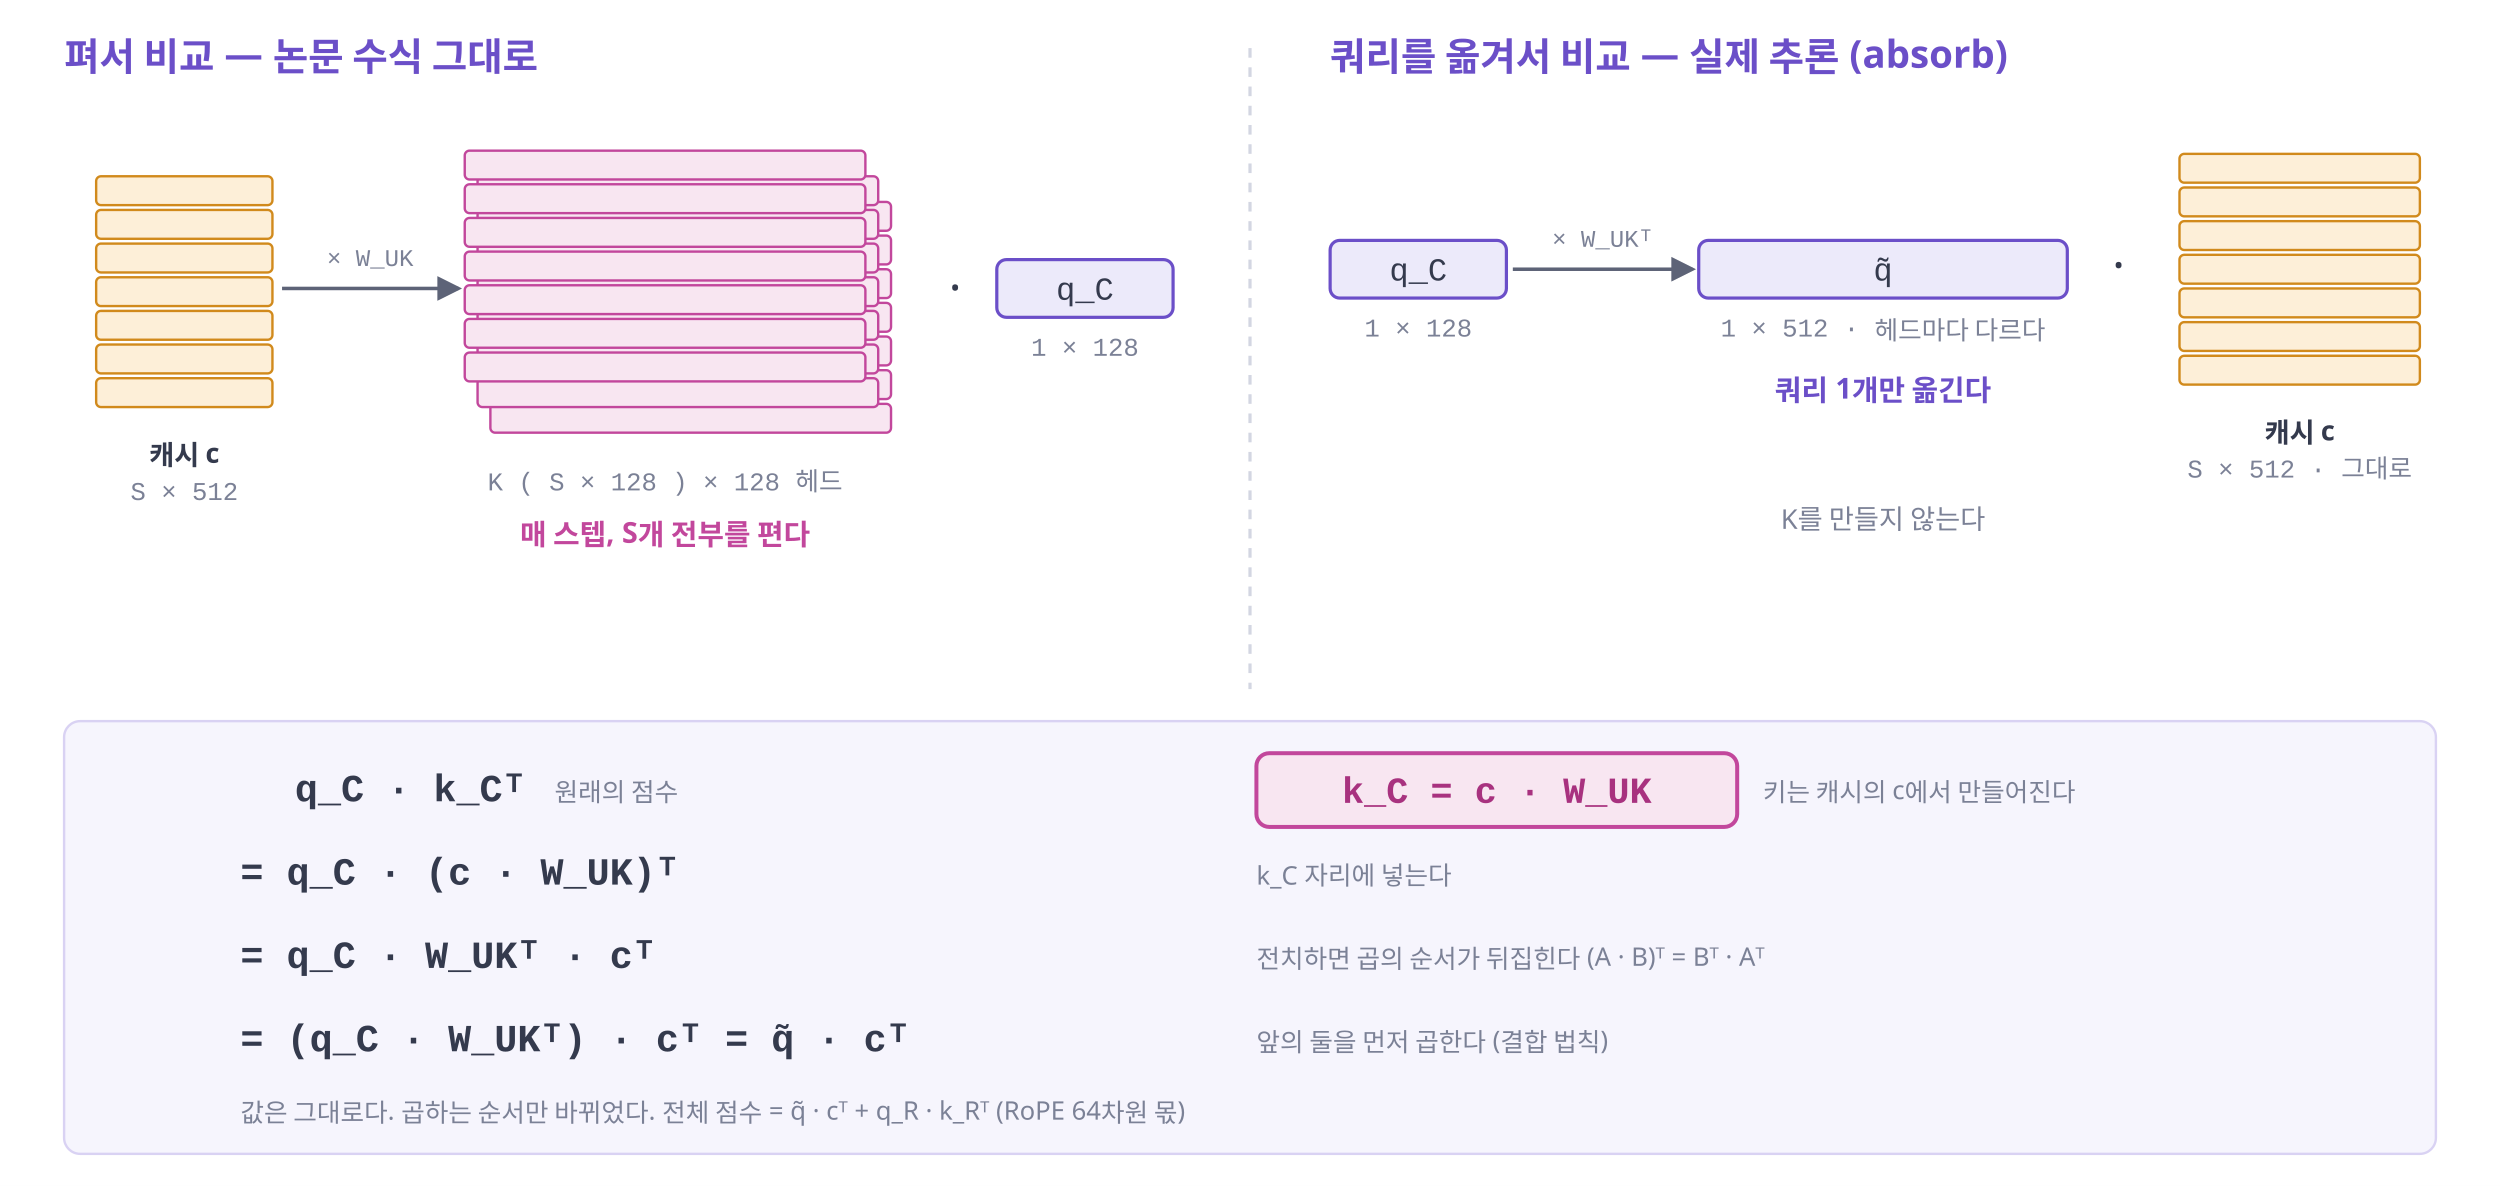
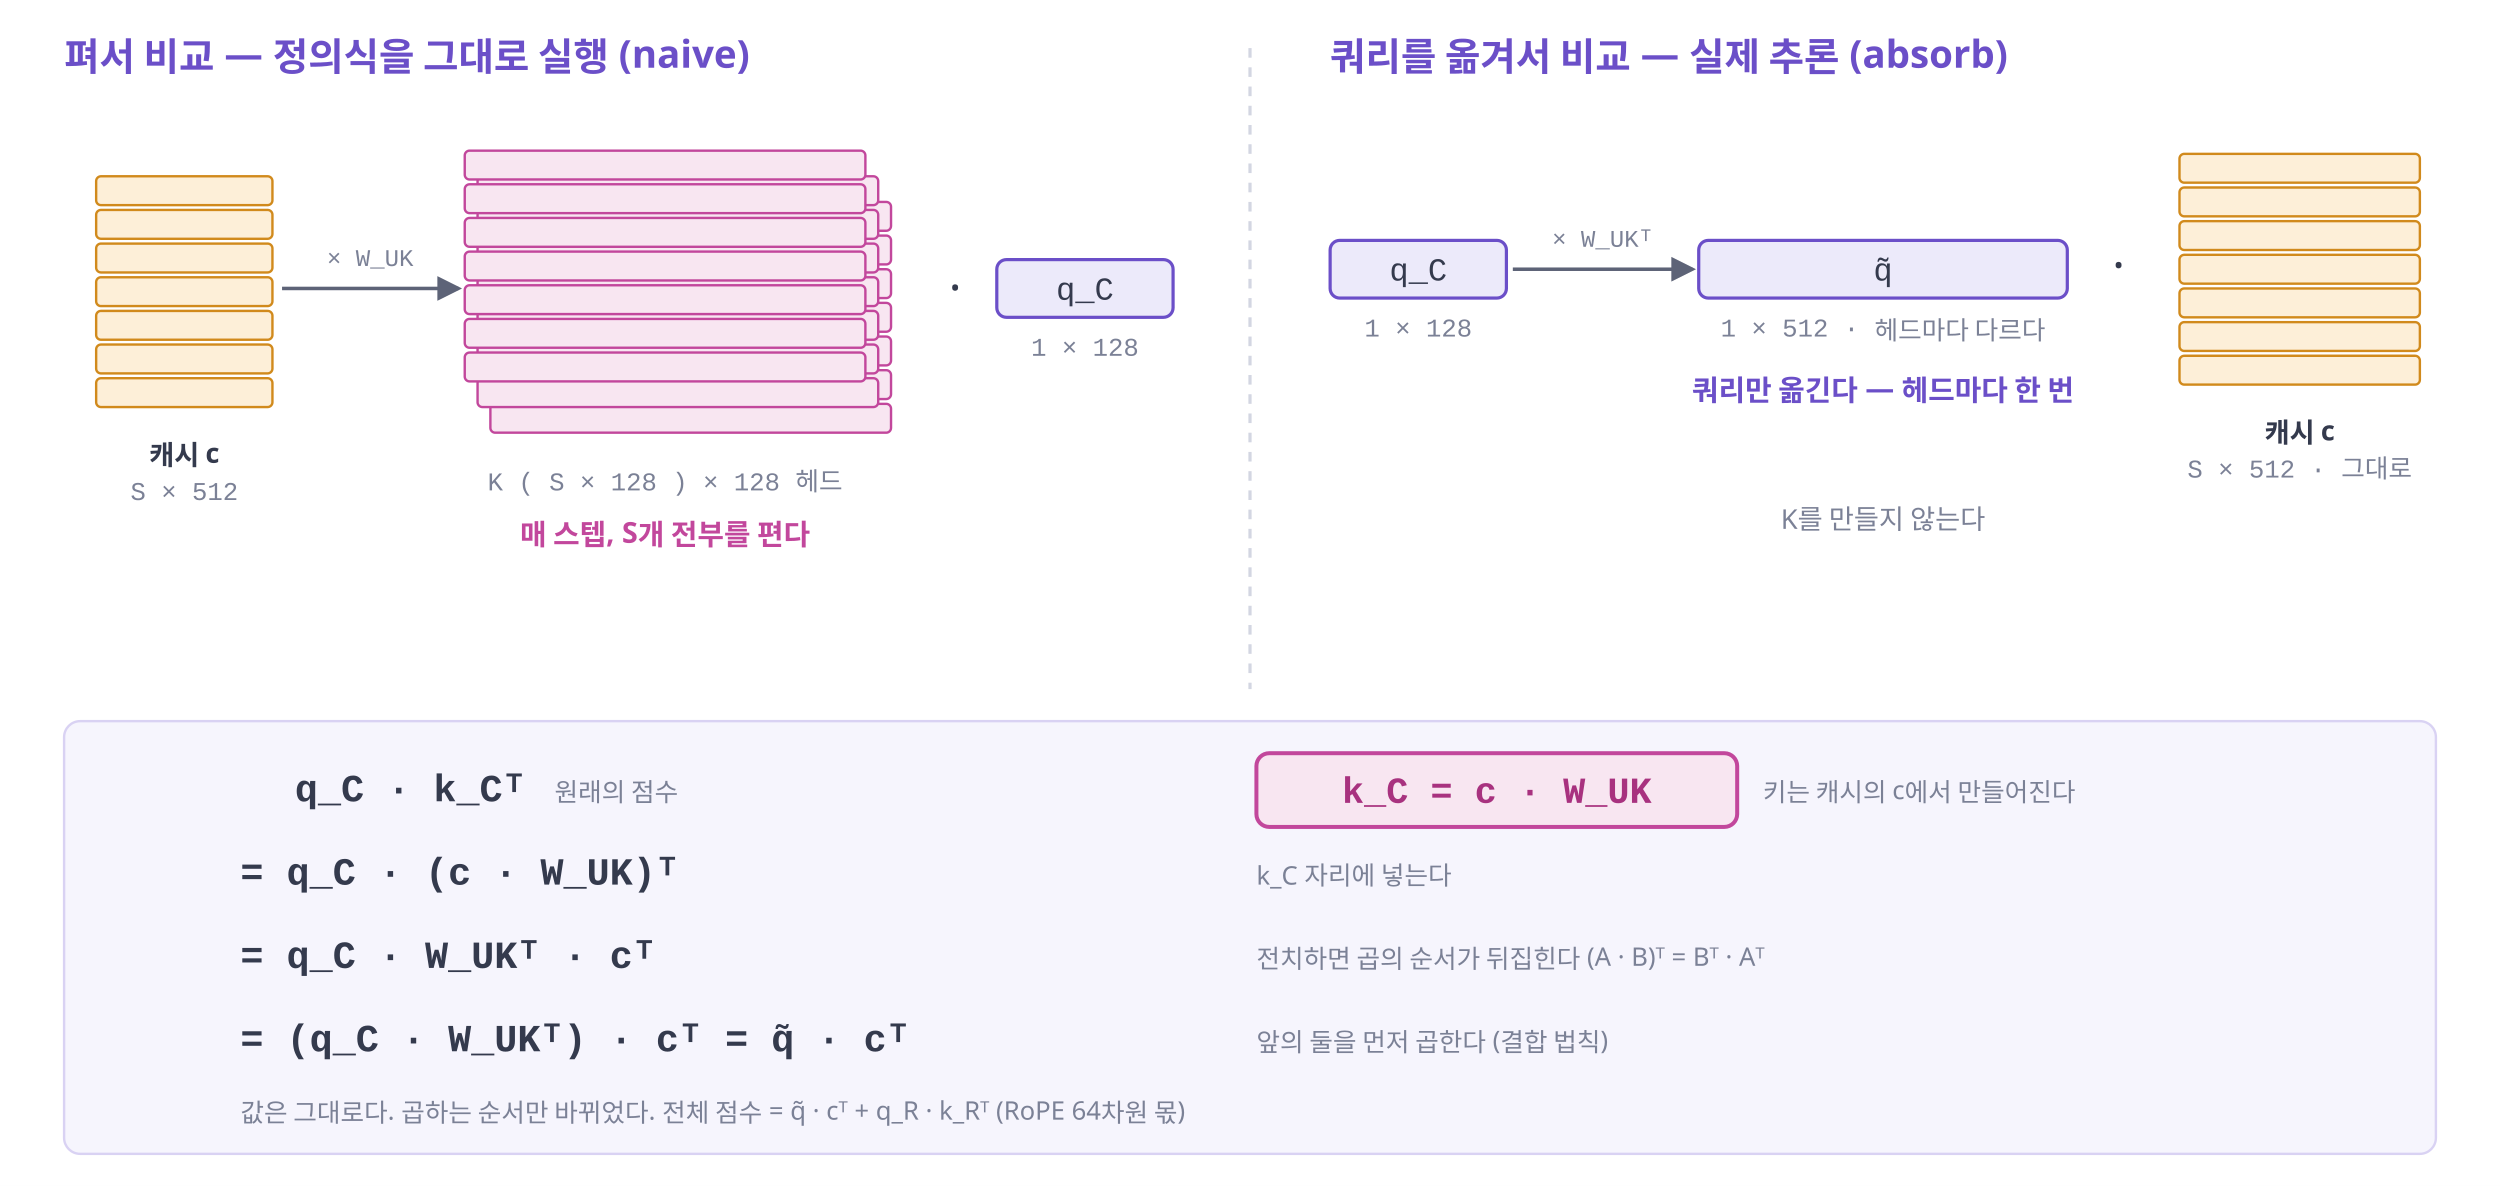
<svg xmlns="http://www.w3.org/2000/svg" viewBox="0 0 1560 740" width="1560" height="740">
  <defs>
    <marker id="ah" viewBox="0 0 10 10" refX="8.5" refY="5" markerWidth="7" markerHeight="7" orient="auto-start-reverse">
      <path d="M0,0 L10,5 L0,10 z" fill="#5d6377" />
    </marker>
  </defs>
  <rect width="100%" height="100%" fill="#ffffff" />
-   <text x="40" y="44" font-family="'Noto Sans KR','Malgun Gothic',sans-serif" font-size="24" text-anchor="start" font-weight="700" fill="#6b4fc8">펴서 비교 — 논문 수식 그대로</text>
+   <text x="40" y="44" font-family="'Noto Sans KR','Malgun Gothic',sans-serif" font-size="24" text-anchor="start" font-weight="700" fill="#6b4fc8">펴서 비교 — 정의식을 그대로 실행 (naive)</text>
  <rect x="60" y="110" width="110" height="18" rx="3" fill="#fdefd8" stroke="#d18a1c" stroke-width="1.5" />
  <rect x="60" y="131" width="110" height="18" rx="3" fill="#fdefd8" stroke="#d18a1c" stroke-width="1.5" />
  <rect x="60" y="152" width="110" height="18" rx="3" fill="#fdefd8" stroke="#d18a1c" stroke-width="1.5" />
  <rect x="60" y="173" width="110" height="18" rx="3" fill="#fdefd8" stroke="#d18a1c" stroke-width="1.5" />
  <rect x="60" y="194" width="110" height="18" rx="3" fill="#fdefd8" stroke="#d18a1c" stroke-width="1.5" />
  <rect x="60" y="215" width="110" height="18" rx="3" fill="#fdefd8" stroke="#d18a1c" stroke-width="1.5" />
  <rect x="60" y="236" width="110" height="18" rx="3" fill="#fdefd8" stroke="#d18a1c" stroke-width="1.5" />
  <text x="115" y="290" font-family="'Noto Sans KR','Malgun Gothic',sans-serif" font-size="17" text-anchor="middle" font-weight="600" fill="#343a4d">캐시 c</text>
  <text x="115" y="312" font-family="Consolas,'Courier New',monospace" font-size="16" text-anchor="middle" font-weight="400" fill="#7b8196">S × 512</text>
  <line x1="176" y1="180" x2="286" y2="180" stroke="#5d6377" stroke-width="2.2" marker-end="url(#ah)" />
  <text x="231" y="166" font-family="Consolas,'Courier New',monospace" font-size="15" text-anchor="middle" font-weight="400" fill="#7b8196">× W_UK</text>
  <rect x="306" y="126" width="250" height="18" rx="3" fill="#f8e6f1" stroke="#c2479c" stroke-width="1.5" />
  <rect x="306" y="147" width="250" height="18" rx="3" fill="#f8e6f1" stroke="#c2479c" stroke-width="1.5" />
  <rect x="306" y="168" width="250" height="18" rx="3" fill="#f8e6f1" stroke="#c2479c" stroke-width="1.5" />
  <rect x="306" y="189" width="250" height="18" rx="3" fill="#f8e6f1" stroke="#c2479c" stroke-width="1.5" />
  <rect x="306" y="210" width="250" height="18" rx="3" fill="#f8e6f1" stroke="#c2479c" stroke-width="1.5" />
  <rect x="306" y="231" width="250" height="18" rx="3" fill="#f8e6f1" stroke="#c2479c" stroke-width="1.5" />
  <rect x="306" y="252" width="250" height="18" rx="3" fill="#f8e6f1" stroke="#c2479c" stroke-width="1.5" />
  <rect x="298" y="110" width="250" height="18" rx="3" fill="#f8e6f1" stroke="#c2479c" stroke-width="1.5" />
  <rect x="298" y="131" width="250" height="18" rx="3" fill="#f8e6f1" stroke="#c2479c" stroke-width="1.5" />
  <rect x="298" y="152" width="250" height="18" rx="3" fill="#f8e6f1" stroke="#c2479c" stroke-width="1.5" />
  <rect x="298" y="173" width="250" height="18" rx="3" fill="#f8e6f1" stroke="#c2479c" stroke-width="1.5" />
  <rect x="298" y="194" width="250" height="18" rx="3" fill="#f8e6f1" stroke="#c2479c" stroke-width="1.5" />
  <rect x="298" y="215" width="250" height="18" rx="3" fill="#f8e6f1" stroke="#c2479c" stroke-width="1.5" />
  <rect x="298" y="236" width="250" height="18" rx="3" fill="#f8e6f1" stroke="#c2479c" stroke-width="1.5" />
  <rect x="290" y="94" width="250" height="18" rx="3" fill="#f8e6f1" stroke="#c2479c" stroke-width="1.5" />
  <rect x="290" y="115" width="250" height="18" rx="3" fill="#f8e6f1" stroke="#c2479c" stroke-width="1.5" />
  <rect x="290" y="136" width="250" height="18" rx="3" fill="#f8e6f1" stroke="#c2479c" stroke-width="1.5" />
  <rect x="290" y="157" width="250" height="18" rx="3" fill="#f8e6f1" stroke="#c2479c" stroke-width="1.5" />
  <rect x="290" y="178" width="250" height="18" rx="3" fill="#f8e6f1" stroke="#c2479c" stroke-width="1.5" />
  <rect x="290" y="199" width="250" height="18" rx="3" fill="#f8e6f1" stroke="#c2479c" stroke-width="1.5" />
  <rect x="290" y="220" width="250" height="18" rx="3" fill="#f8e6f1" stroke="#c2479c" stroke-width="1.5" />
  <text x="415" y="306" font-family="Consolas,'Courier New',monospace" font-size="16" text-anchor="middle" font-weight="400" fill="#7b8196">K  ( S × 128 )  × 128 헤드</text>
  <text x="415" y="340" font-family="'Noto Sans KR','Malgun Gothic',sans-serif" font-size="18" text-anchor="middle" font-weight="700" fill="#c2479c">매 스텝, S개 전부를 편다</text>
  <text x="596" y="190" font-family="'Noto Sans KR','Malgun Gothic',sans-serif" font-size="30" text-anchor="middle" font-weight="400" fill="#343a4d">·</text>
  <rect x="622" y="162" width="110" height="36" rx="6" fill="#eceafa" stroke="#6b4fc8" stroke-width="2" />
  <text x="677.0" y="187.0" font-family="Consolas,'Courier New',monospace" font-size="20" text-anchor="middle" font-weight="400" fill="#343a4d">q_C</text>
  <text x="677.0" y="222" font-family="Consolas,'Courier New',monospace" font-size="16" text-anchor="middle" font-weight="400" fill="#7b8196">1 × 128</text>
  <line x1="780" y1="30" x2="780" y2="430" stroke="#d3d6e2" stroke-width="2" stroke-dasharray="6 6" />
  <text x="830" y="44" font-family="'Noto Sans KR','Malgun Gothic',sans-serif" font-size="24" text-anchor="start" font-weight="700" fill="#6b4fc8">쿼리를 옮겨서 비교 — 실제 추론 (absorb)</text>
  <rect x="830" y="150" width="110" height="36" rx="6" fill="#eceafa" stroke="#6b4fc8" stroke-width="2" />
  <text x="885.0" y="175.0" font-family="Consolas,'Courier New',monospace" font-size="20" text-anchor="middle" font-weight="400" fill="#343a4d">q_C</text>
  <text x="885.0" y="210" font-family="Consolas,'Courier New',monospace" font-size="16" text-anchor="middle" font-weight="400" fill="#7b8196">1 × 128</text>
  <line x1="944" y1="168" x2="1056" y2="168" stroke="#5d6377" stroke-width="2.2" marker-end="url(#ah)" />
  <text x="1000" y="154" font-family="Consolas,'Courier New',monospace" font-size="15" text-anchor="middle" font-weight="400" fill="#7b8196">× W_UKᵀ</text>
  <rect x="1060" y="150" width="230" height="36" rx="6" fill="#eceafa" stroke="#6b4fc8" stroke-width="2" />
  <text x="1175.0" y="175.0" font-family="Consolas,'Courier New',monospace" font-size="20" text-anchor="middle" font-weight="400" fill="#343a4d">q̃</text>
  <text x="1175.0" y="210" font-family="Consolas,'Courier New',monospace" font-size="16" text-anchor="middle" font-weight="400" fill="#7b8196">1 × 512  ·  헤드마다 다르다</text>
-   <text x="1175" y="250" font-family="'Noto Sans KR','Malgun Gothic',sans-serif" font-size="18" text-anchor="middle" font-weight="700" fill="#6b4fc8">쿼리 1개만 옮긴다</text>
+   <text x="1175" y="250" font-family="'Noto Sans KR','Malgun Gothic',sans-serif" font-size="18" text-anchor="middle" font-weight="700" fill="#6b4fc8">쿼리만 옮긴다 — 헤드마다 한 번</text>
  <text x="1322" y="176" font-family="'Noto Sans KR','Malgun Gothic',sans-serif" font-size="30" text-anchor="middle" font-weight="400" fill="#343a4d">·</text>
  <rect x="1360" y="96" width="150" height="18" rx="3" fill="#fdefd8" stroke="#d18a1c" stroke-width="1.5" />
  <rect x="1360" y="117" width="150" height="18" rx="3" fill="#fdefd8" stroke="#d18a1c" stroke-width="1.5" />
  <rect x="1360" y="138" width="150" height="18" rx="3" fill="#fdefd8" stroke="#d18a1c" stroke-width="1.5" />
  <rect x="1360" y="159" width="150" height="18" rx="3" fill="#fdefd8" stroke="#d18a1c" stroke-width="1.5" />
  <rect x="1360" y="180" width="150" height="18" rx="3" fill="#fdefd8" stroke="#d18a1c" stroke-width="1.5" />
  <rect x="1360" y="201" width="150" height="18" rx="3" fill="#fdefd8" stroke="#d18a1c" stroke-width="1.5" />
  <rect x="1360" y="222" width="150" height="18" rx="3" fill="#fdefd8" stroke="#d18a1c" stroke-width="1.5" />
  <text x="1435" y="276" font-family="'Noto Sans KR','Malgun Gothic',sans-serif" font-size="17" text-anchor="middle" font-weight="600" fill="#343a4d">캐시 c</text>
  <text x="1435" y="298" font-family="Consolas,'Courier New',monospace" font-size="16" text-anchor="middle" font-weight="400" fill="#7b8196">S × 512  ·  그대로</text>
  <text x="1175" y="330" font-family="'Noto Sans KR','Malgun Gothic',sans-serif" font-size="17" text-anchor="middle" font-weight="400" fill="#7b8196">K를 만들지 않는다</text>
  <rect x="40" y="450" width="1480" height="270" rx="10" fill="#f6f5fd" stroke="#d9d2f3" stroke-width="1.5" />
  <text x="184" y="500" font-family="Consolas,'Courier New',monospace" font-size="24" text-anchor="start" font-weight="700" fill="#343a4d">q_C · k_Cᵀ</text>
  <text x="346" y="500" font-family="'Noto Sans KR','Malgun Gothic',sans-serif" font-size="16" text-anchor="start" font-weight="400" fill="#7b8196">원래의 점수</text>
  <rect x="784" y="470" width="300" height="46" rx="8" fill="#f8e6f1" stroke="#c2479c" stroke-width="2.5" />
  <text x="934" y="501" font-family="Consolas,'Courier New',monospace" font-size="23" text-anchor="middle" font-weight="700" fill="#a8327f">k_C = c · W_UK</text>
  <text x="1100" y="500" font-family="'Noto Sans KR','Malgun Gothic',sans-serif" font-size="16" text-anchor="start" font-weight="400" fill="#7b8196">키는 캐시의 c에서 만들어진다</text>
  <text x="150" y="552" font-family="Consolas,'Courier New',monospace" font-size="24" text-anchor="start" font-weight="700" fill="#343a4d">= q_C · (c · W_UK)ᵀ</text>
  <text x="784" y="552" font-family="'Noto Sans KR','Malgun Gothic',sans-serif" font-size="16" text-anchor="start" font-weight="400" fill="#7b8196">k_C 자리에 넣는다</text>
  <text x="150" y="604" font-family="Consolas,'Courier New',monospace" font-size="24" text-anchor="start" font-weight="700" fill="#343a4d">= q_C · W_UKᵀ · cᵀ</text>
  <text x="784" y="604" font-family="'Noto Sans KR','Malgun Gothic',sans-serif" font-size="16" text-anchor="start" font-weight="400" fill="#7b8196">전치하면 곱의 순서가 뒤집힌다   (A · B)ᵀ = Bᵀ · Aᵀ</text>
  <text x="150" y="656" font-family="Consolas,'Courier New',monospace" font-size="24" text-anchor="start" font-weight="700" fill="#343a4d">= (q_C · W_UKᵀ) · cᵀ  =  q̃ · cᵀ</text>
  <text x="784" y="656" font-family="'Noto Sans KR','Malgun Gothic',sans-serif" font-size="16" text-anchor="start" font-weight="400" fill="#7b8196">앞의 둘을 먼저 곱한다 (결합 법칙)</text>
  <text x="150" y="700" font-family="'Noto Sans KR','Malgun Gothic',sans-serif" font-size="16" text-anchor="start" font-weight="400" fill="#7b8196">값은 그대로다. 곱하는 순서만 바뀌었다.    전체 점수 = q̃ · cᵀ + q_R · k_Rᵀ (RoPE 64차원 몫)</text>
</svg>
